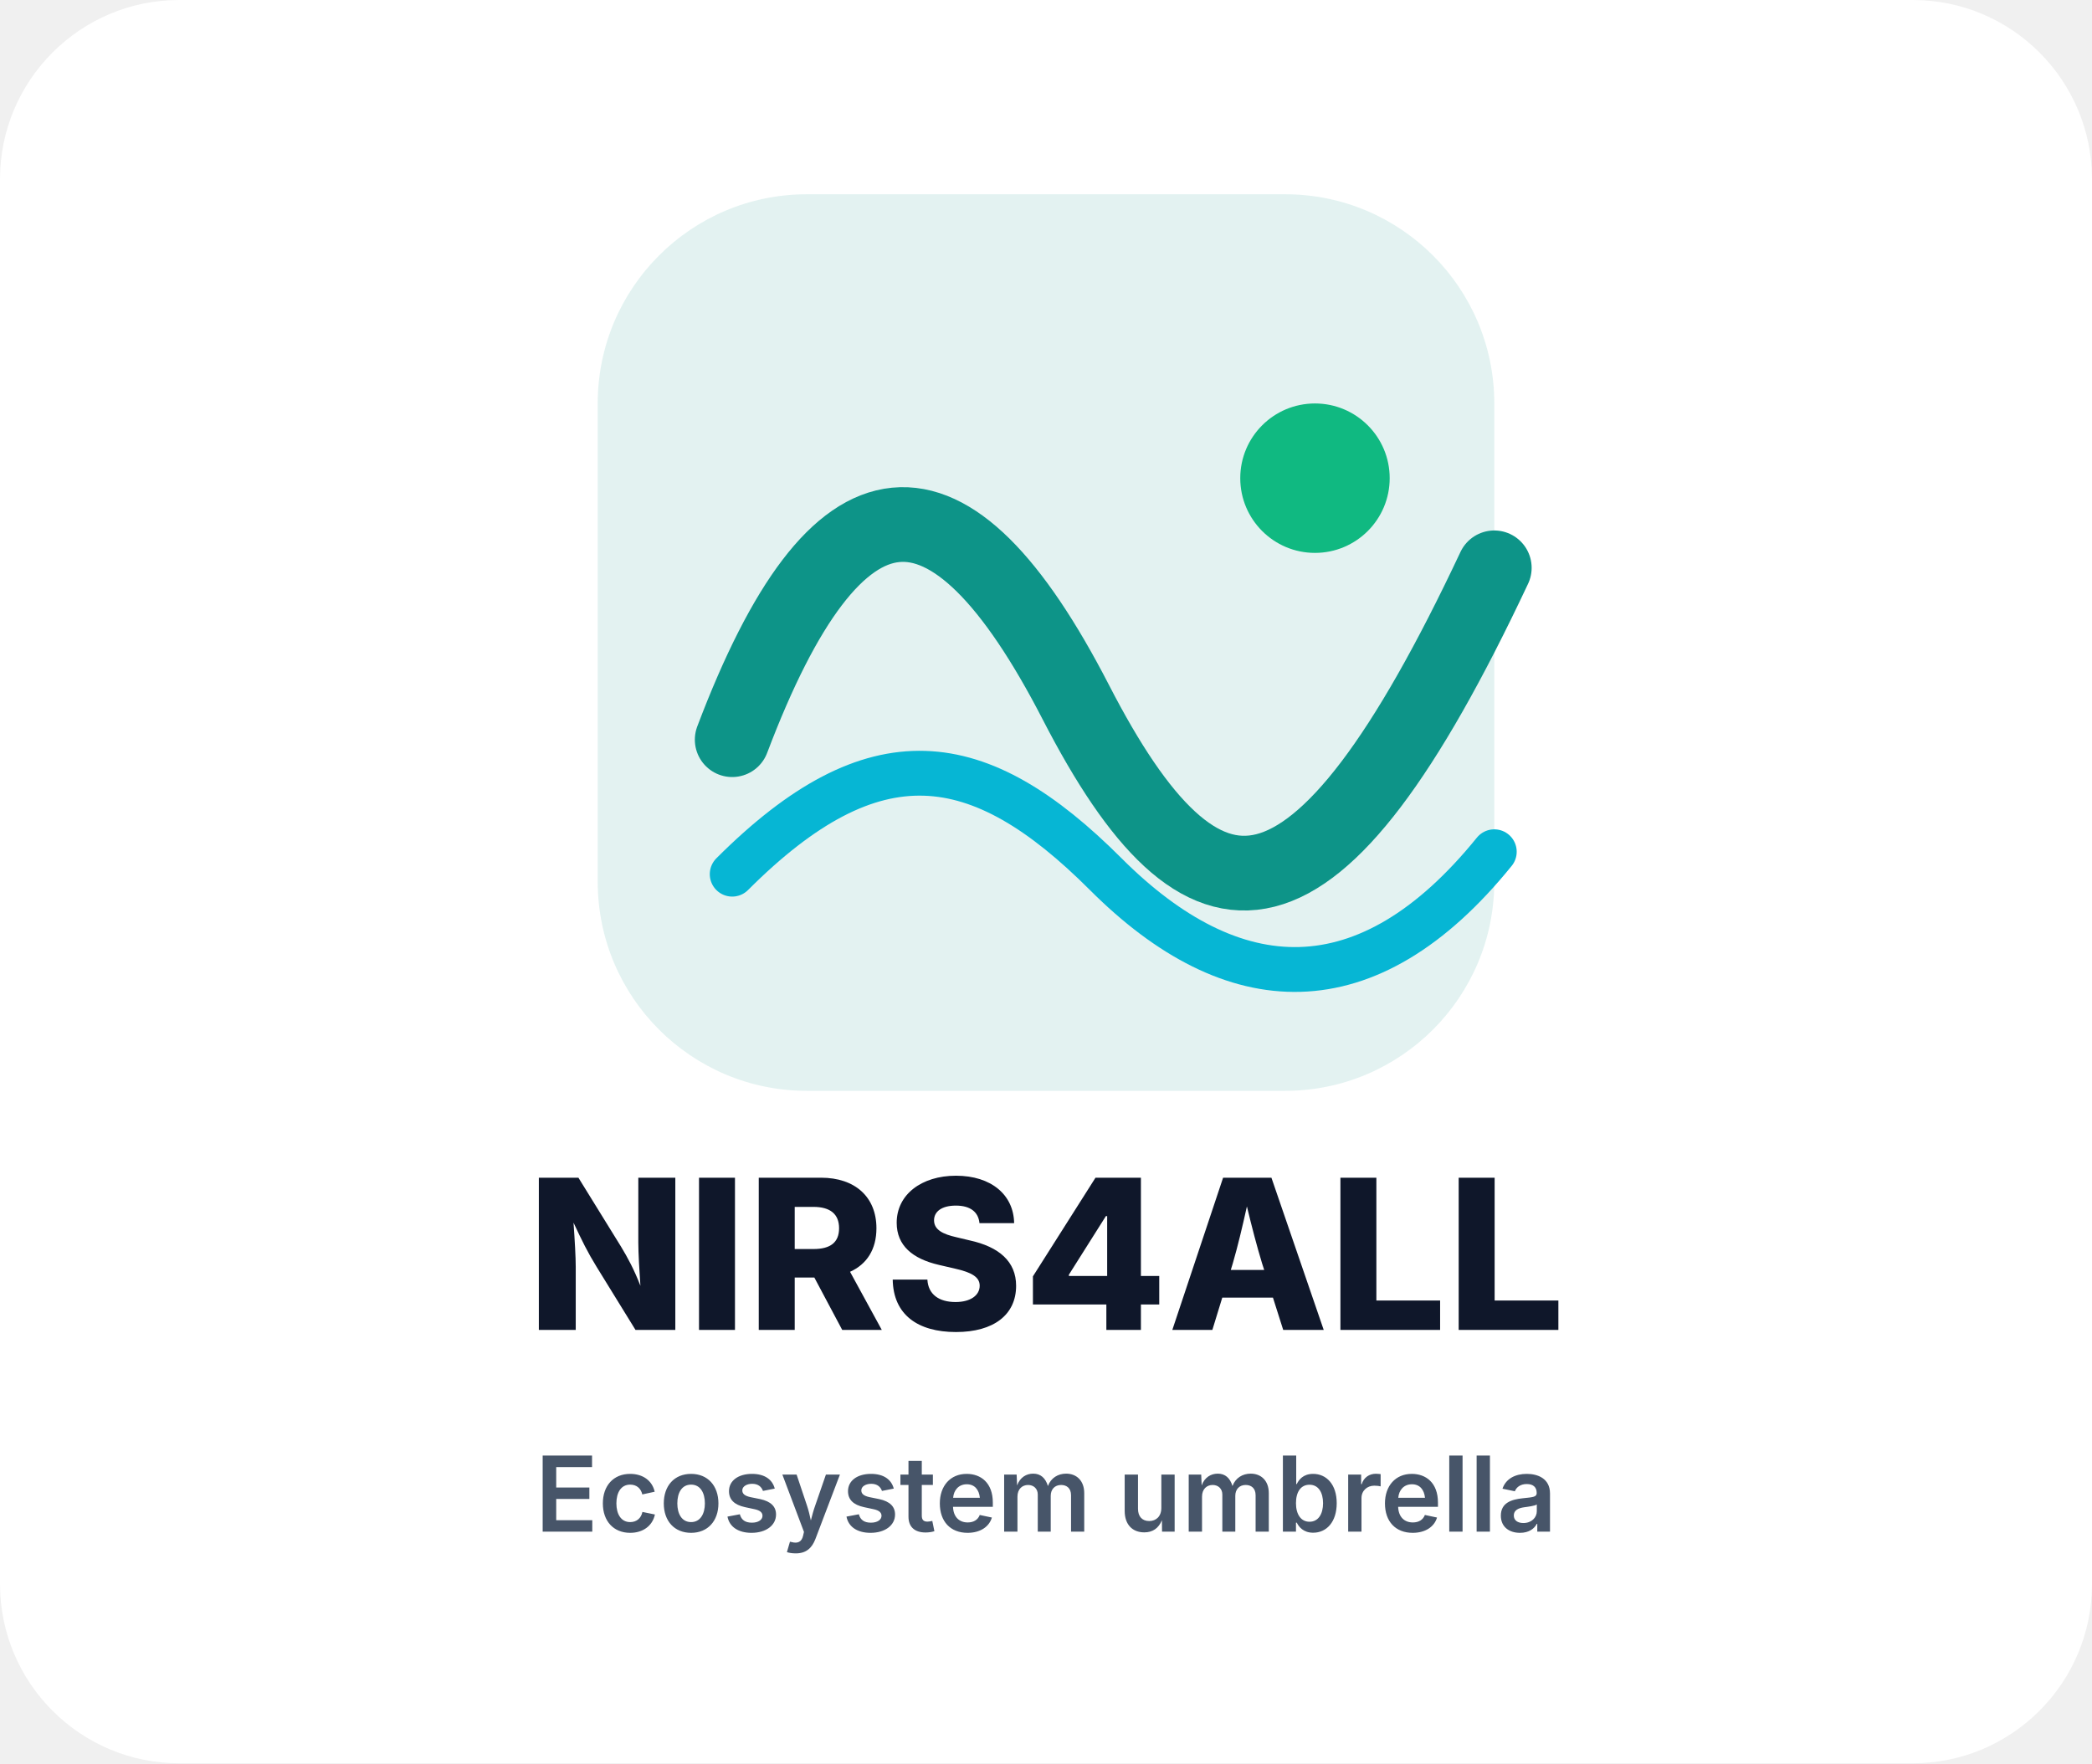
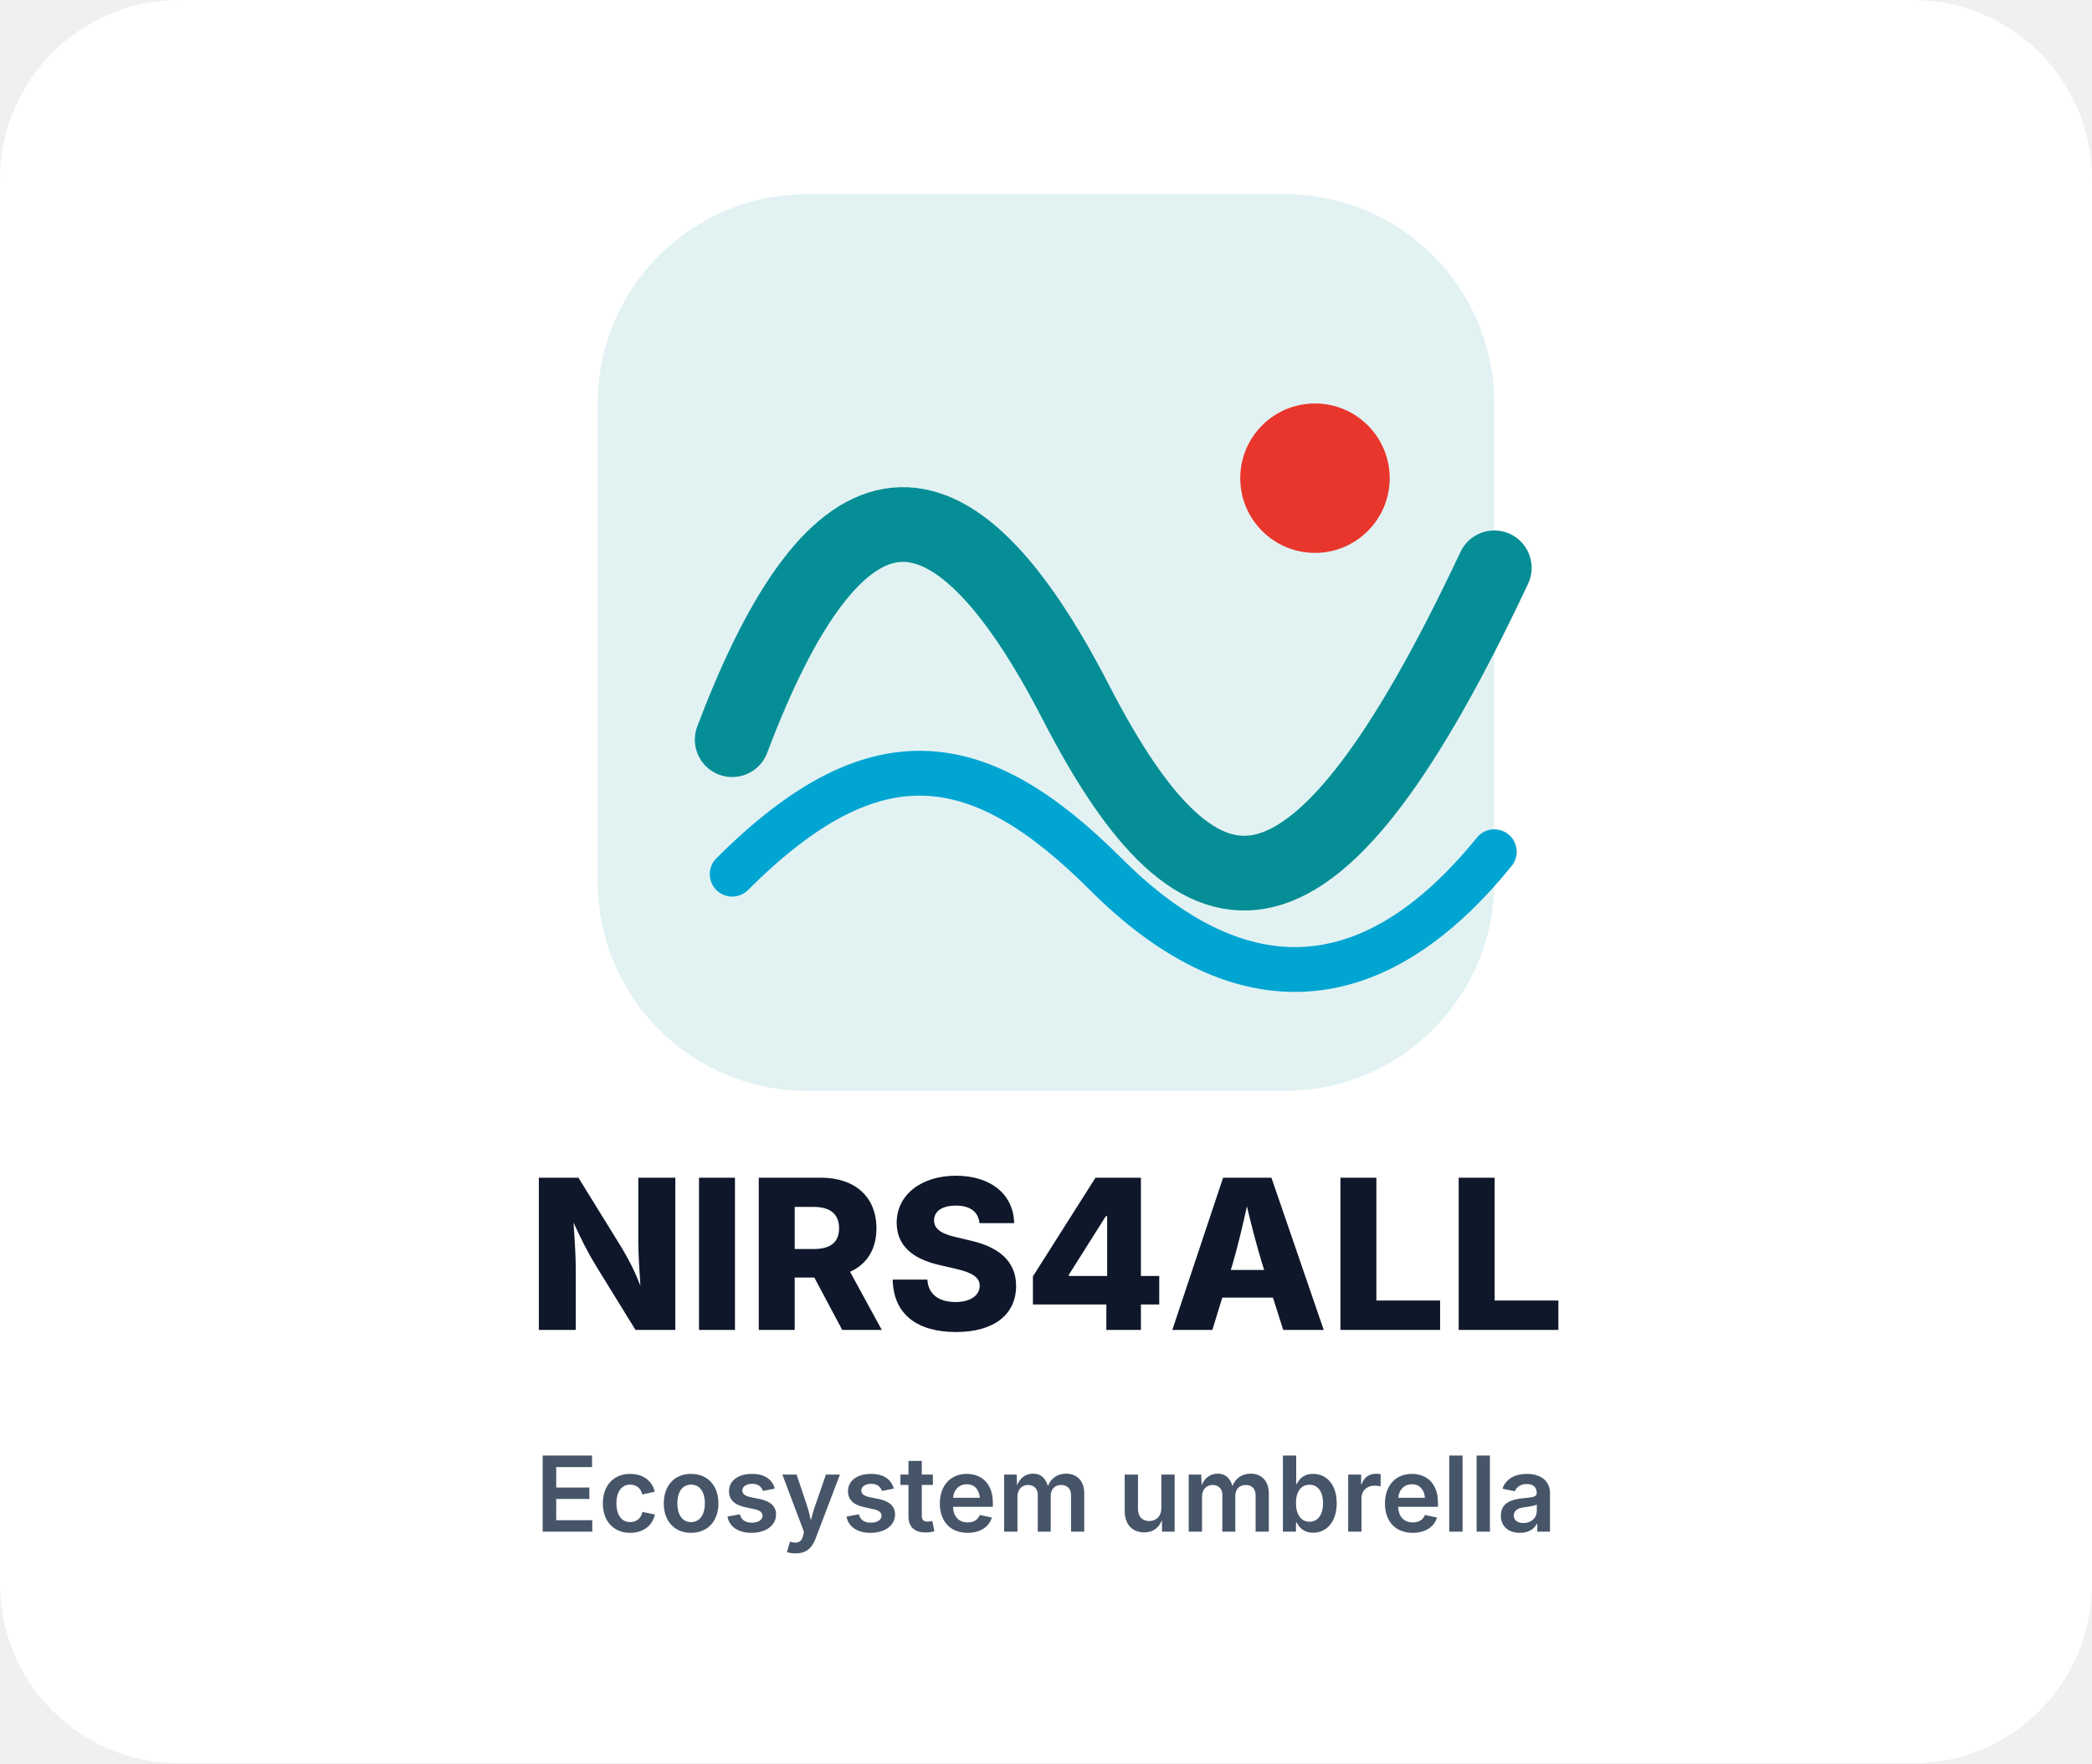
<svg xmlns="http://www.w3.org/2000/svg" viewBox="0 0 280 236" role="img" aria-labelledby="nirs4all-stacked-title">
  <rect width="280" height="236" rx="24" fill="#ffffff" />
  <g transform="translate(80 26)">
-     <rect width="120" height="120" rx="28" fill="#0d9488" opacity=".12" />
-     <path d="M18 73C32 36 47 35 64 68s32 33 56-18" fill="none" stroke="#0d9488" stroke-width="10" stroke-linecap="round" />
-     <path d="M18 91C37 72 51 74 68 91s35 18 52-3" fill="none" stroke="#06b6d4" stroke-width="6" stroke-linecap="round" />
-     <circle cx="96" cy="38" r="10" fill="#10b981" />
+     <rect width="120" height="120" rx="28" fill="#058E96" opacity=".12" />
+     <path d="M18 73C32 36 47 35 64 68s32 33 56-18" fill="none" stroke="#058E96" stroke-width="10" stroke-linecap="round" />
+     <path d="M18 91C37 72 51 74 68 91s35 18 52-3" fill="none" stroke="#00A5D2" stroke-width="6" stroke-linecap="round" />
+     <circle cx="96" cy="38" r="10" fill="#E9362D" />
  </g>
  <text x="140" y="178" fill="#0f172a" font-family="Inter, Arial, sans-serif" font-size="28" font-weight="800" text-anchor="middle">NIRS4ALL</text>
  <text x="140" y="205" fill="#475569" font-family="Inter, Arial, sans-serif" font-size="14" font-weight="600" text-anchor="middle">Ecosystem umbrella</text>
</svg>
